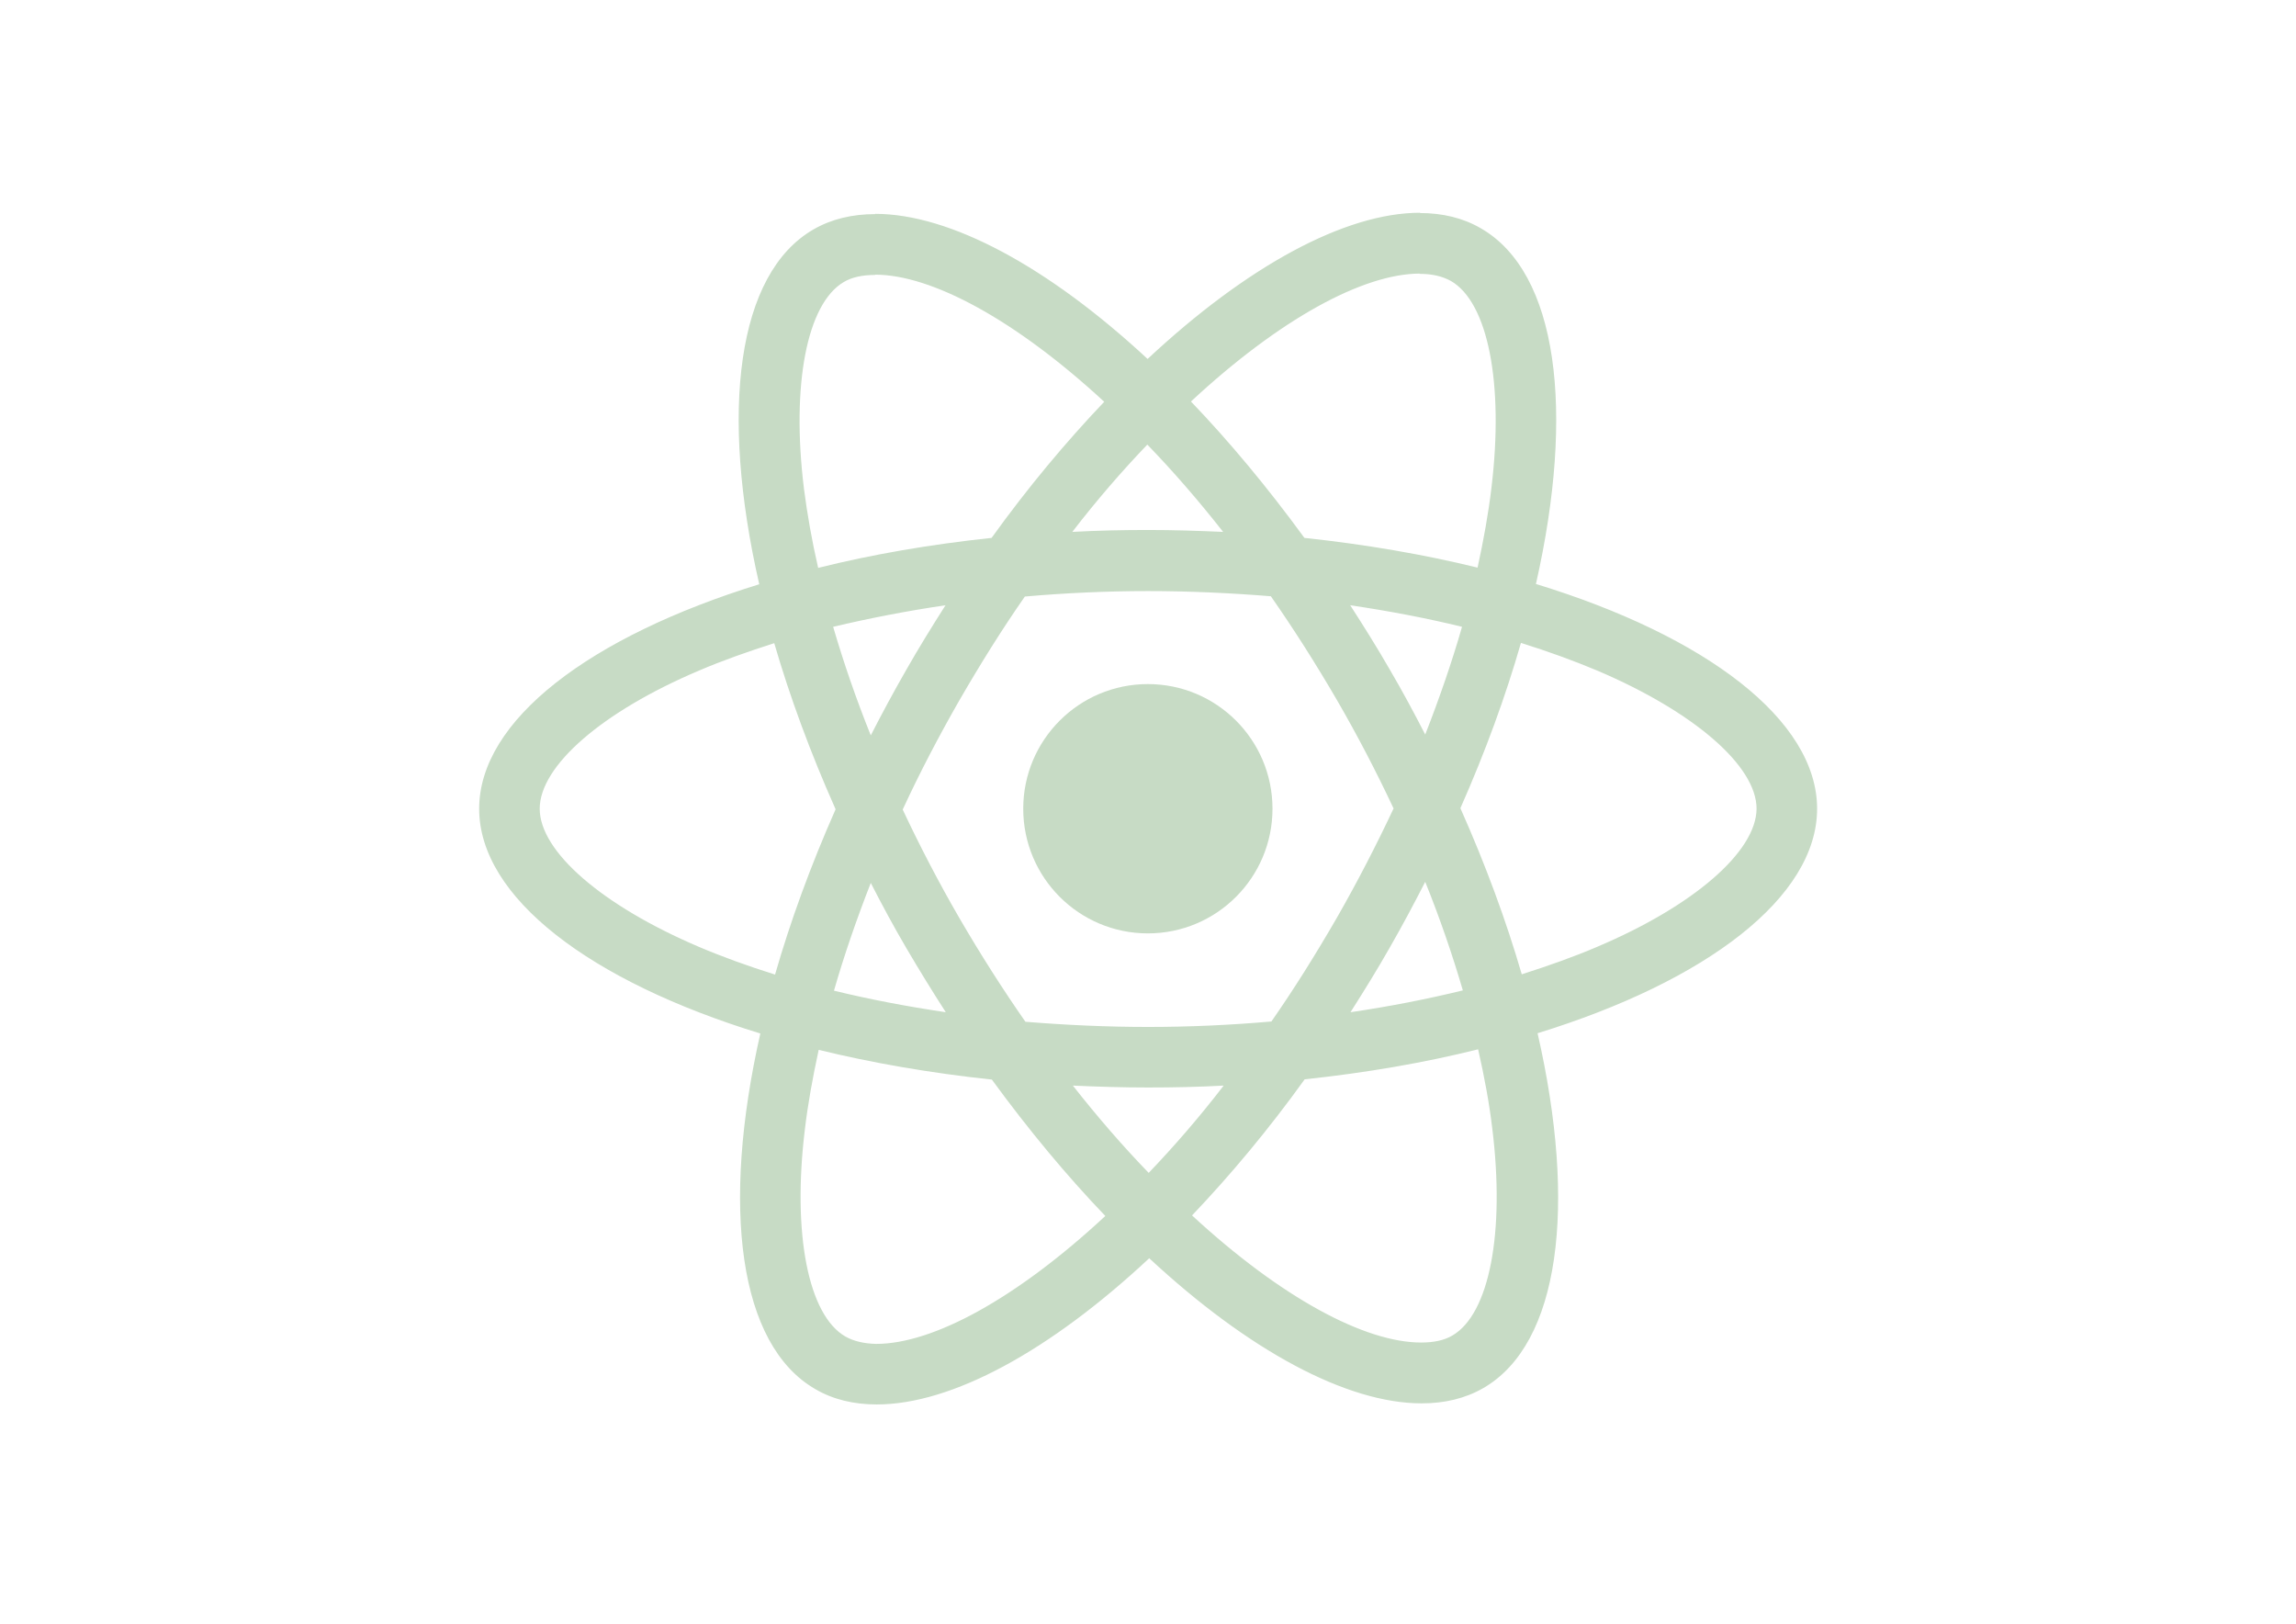
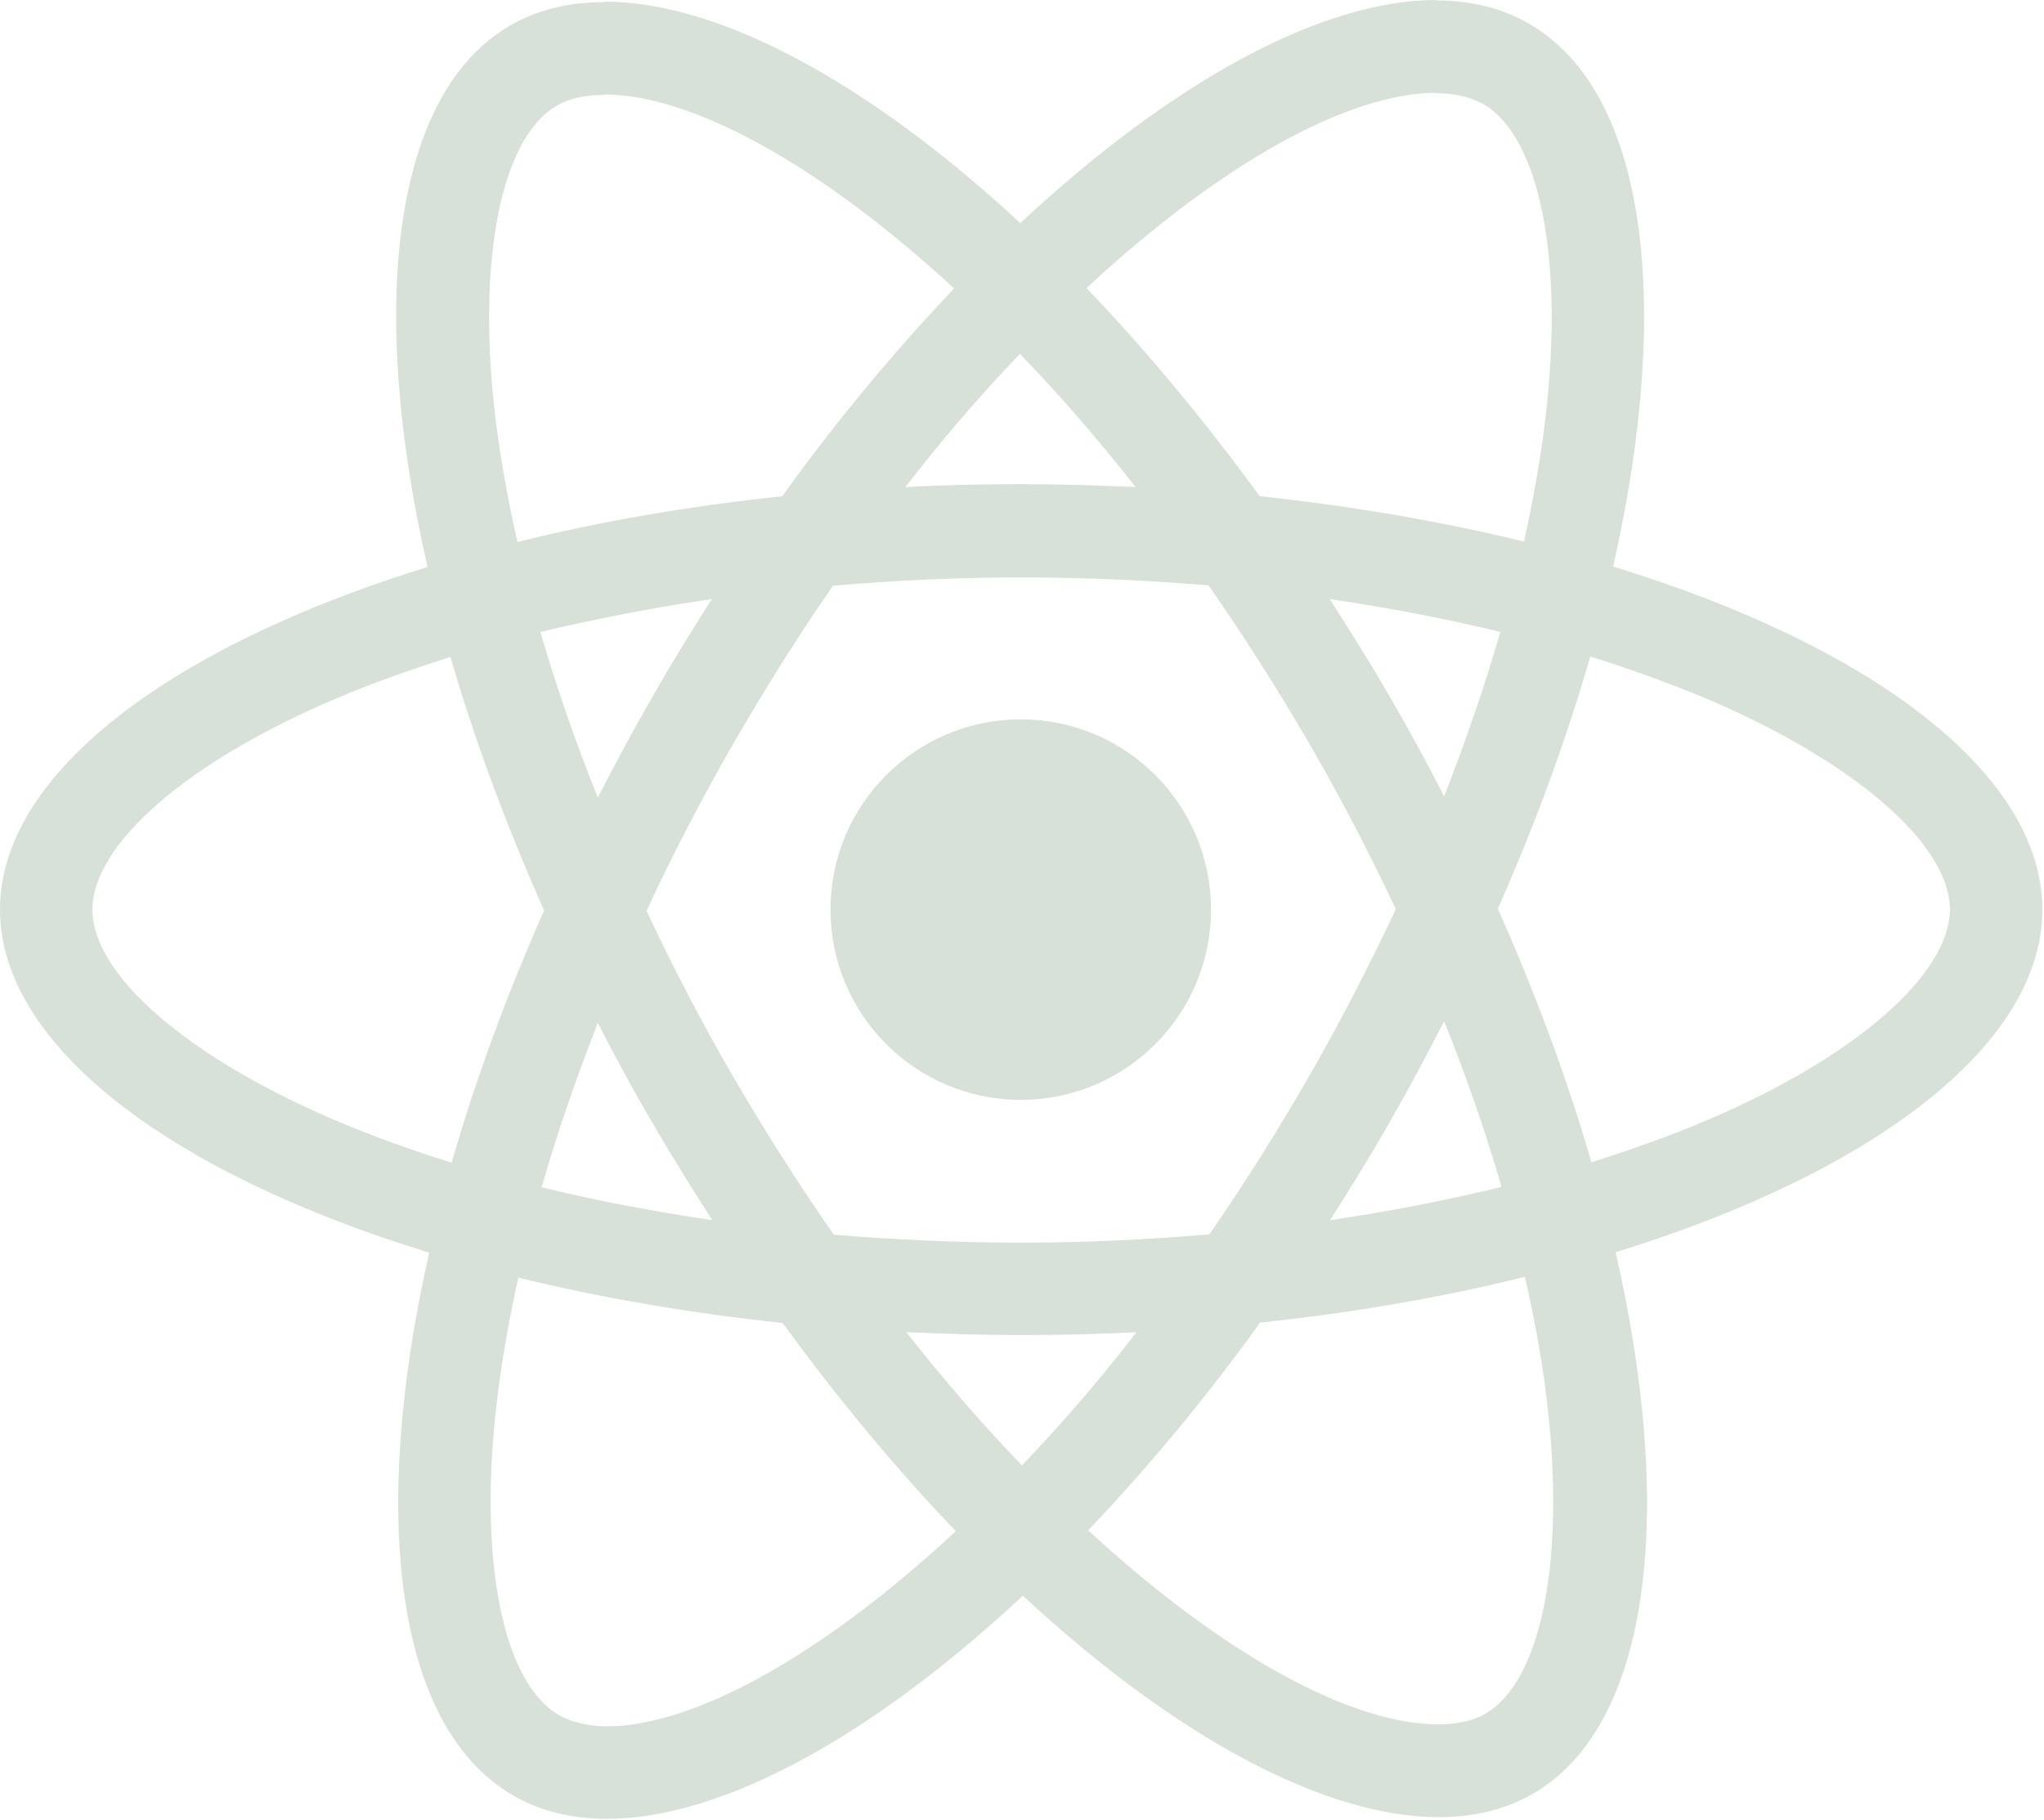
- <svg xmlns="http://www.w3.org/2000/svg" viewBox="0 0 841.9 595.3">
-   <g fill="#c7dbc5">
-     <path d="M666.3 296.5c0-32.5-40.7-63.3-103.1-82.4 14.4-63.6 8-114.2-20.2-130.4-6.5-3.8-14.1-5.6-22.4-5.6v22.3c4.6 0 8.3.9 11.4 2.6 13.6 7.8 19.5 37.5 14.9 75.7-1.1 9.4-2.9 19.3-5.1 29.4-19.6-4.8-41-8.5-63.5-10.9-13.5-18.5-27.5-35.3-41.6-50 32.6-30.3 63.2-46.9 84-46.9V78c-27.5 0-63.5 19.6-99.9 53.6-36.4-33.8-72.4-53.2-99.9-53.2v22.3c20.7 0 51.4 16.5 84 46.6-14 14.7-28 31.4-41.3 49.9-22.6 2.4-44 6.1-63.6 11-2.3-10-4-19.7-5.2-29-4.7-38.2 1.1-67.9 14.6-75.8 3-1.8 6.9-2.6 11.5-2.6V78.5c-8.4 0-16 1.8-22.6 5.6-28.1 16.2-34.4 66.7-19.9 130.1-62.2 19.2-102.7 49.9-102.7 82.3 0 32.5 40.7 63.3 103.1 82.4-14.4 63.6-8 114.2 20.2 130.4 6.5 3.8 14.1 5.6 22.5 5.6 27.5 0 63.5-19.6 99.9-53.6 36.4 33.8 72.4 53.2 99.9 53.2 8.4 0 16-1.8 22.6-5.6 28.1-16.2 34.4-66.7 19.9-130.1 62-19.1 102.5-49.9 102.5-82.3zm-130.2-66.7c-3.7 12.9-8.3 26.2-13.5 39.5-4.1-8-8.4-16-13.1-24-4.6-8-9.5-15.8-14.4-23.4 14.2 2.1 27.9 4.7 41 7.9zm-45.8 106.5c-7.8 13.5-15.8 26.3-24.1 38.2-14.9 1.3-30 2-45.2 2-15.1 0-30.2-.7-45-1.9-8.3-11.9-16.4-24.6-24.2-38-7.6-13.1-14.5-26.4-20.8-39.8 6.2-13.4 13.2-26.8 20.7-39.9 7.8-13.5 15.8-26.3 24.1-38.2 14.9-1.3 30-2 45.2-2 15.1 0 30.2.7 45 1.9 8.3 11.9 16.4 24.6 24.2 38 7.6 13.1 14.5 26.4 20.8 39.8-6.3 13.4-13.2 26.8-20.7 39.9zm32.3-13c5.4 13.4 10 26.8 13.8 39.8-13.1 3.2-26.9 5.9-41.2 8 4.9-7.7 9.8-15.6 14.4-23.7 4.6-8 8.9-16.1 13-24.1zM421.2 430c-9.3-9.6-18.6-20.3-27.8-32 9 .4 18.2.7 27.5.7 9.4 0 18.7-.2 27.8-.7-9 11.7-18.3 22.4-27.5 32zm-74.4-58.9c-14.2-2.1-27.9-4.7-41-7.9 3.7-12.9 8.3-26.2 13.5-39.5 4.1 8 8.4 16 13.1 24 4.7 8 9.5 15.8 14.4 23.4zM420.7 163c9.3 9.6 18.6 20.3 27.8 32-9-.4-18.2-.7-27.5-.7-9.4 0-18.7.2-27.8.7 9-11.7 18.3-22.4 27.5-32zm-74 58.9c-4.9 7.7-9.8 15.6-14.4 23.7-4.6 8-8.9 16-13 24-5.4-13.4-10-26.8-13.8-39.8 13.1-3.1 26.9-5.8 41.2-7.9zm-90.5 125.2c-35.4-15.1-58.3-34.9-58.3-50.6 0-15.7 22.9-35.6 58.3-50.6 8.6-3.7 18-7 27.7-10.1 5.7 19.6 13.2 40 22.5 60.9-9.2 20.8-16.6 41.1-22.2 60.6-9.9-3.1-19.3-6.5-28-10.2zM310 490c-13.6-7.8-19.5-37.5-14.9-75.7 1.1-9.4 2.9-19.3 5.1-29.4 19.6 4.8 41 8.5 63.5 10.9 13.5 18.5 27.5 35.3 41.6 50-32.6 30.3-63.2 46.9-84 46.9-4.5-.1-8.3-1-11.3-2.7zm237.2-76.2c4.7 38.2-1.1 67.9-14.6 75.8-3 1.8-6.9 2.6-11.5 2.6-20.7 0-51.4-16.5-84-46.6 14-14.7 28-31.4 41.3-49.9 22.6-2.4 44-6.1 63.6-11 2.3 10.1 4.1 19.8 5.2 29.1zm38.5-66.7c-8.6 3.7-18 7-27.7 10.1-5.7-19.6-13.2-40-22.5-60.9 9.2-20.8 16.6-41.1 22.2-60.6 9.9 3.1 19.3 6.5 28.1 10.2 35.4 15.1 58.3 34.9 58.3 50.6-.1 15.7-23 35.6-58.4 50.6zM320.8 78.4z" />
-     <circle cx="420.9" cy="296.5" r="45.7" />
-     <path d="M520.5 78.1z" />
-   </g>
+ <svg xmlns="http://www.w3.org/2000/svg" width="491" height="437" viewBox="0 0 491 437" fill="none">
+   <path d="M490.6 218.5C490.6 186 449.9 155.2 387.5 136.1C401.9 72.5 395.5 21.9 367.3 5.7C360.8 1.9 353.2 0.1 344.9 0.1V22.4C349.5 22.4 353.2 23.3 356.3 25C369.9 32.8 375.8 62.5 371.2 100.7C370.1 110.1 368.3 120 366.1 130.1C346.5 125.3 325.1 121.6 302.6 119.2C289.1 100.7 275.1 83.9 261 69.2C293.6 38.9 324.2 22.3 345 22.3V0C317.5 0 281.5 19.6 245.1 53.6C208.7 19.8 172.7 0.4 145.2 0.4V22.7C165.9 22.7 196.6 39.2 229.2 69.3C215.2 84 201.2 100.7 187.9 119.2C165.3 121.6 143.9 125.3 124.3 130.2C122 120.2 120.3 110.5 119.1 101.2C114.4 63 120.2 33.3 133.7 25.4C136.7 23.6 140.6 22.8 145.2 22.8V0.5C136.8 0.5 129.2 2.3 122.6 6.1C94.5 22.3 88.2 72.8 102.7 136.2C40.5 155.4 0 186.1 0 218.5C0 251 40.7 281.8 103.1 300.9C88.7 364.5 95.1 415.1 123.3 431.3C129.8 435.1 137.4 436.9 145.8 436.9C173.3 436.9 209.3 417.3 245.7 383.3C282.1 417.1 318.1 436.5 345.6 436.5C354 436.5 361.6 434.7 368.2 430.9C396.3 414.7 402.6 364.2 388.1 300.8C450.1 281.7 490.6 250.9 490.6 218.5ZM360.4 151.8C356.7 164.7 352.1 178 346.9 191.3C342.8 183.3 338.5 175.3 333.8 167.3C329.2 159.3 324.3 151.5 319.4 143.9C333.6 146 347.3 148.6 360.4 151.8ZM314.6 258.3C306.8 271.8 298.8 284.6 290.5 296.5C275.6 297.8 260.5 298.5 245.3 298.5C230.2 298.5 215.1 297.8 200.3 296.6C192 284.7 183.9 272 176.1 258.6C168.5 245.5 161.6 232.2 155.3 218.8C161.5 205.4 168.5 192 176 178.9C183.8 165.4 191.8 152.6 200.1 140.7C215 139.4 230.1 138.7 245.3 138.7C260.4 138.7 275.5 139.4 290.3 140.6C298.6 152.5 306.7 165.2 314.5 178.6C322.1 191.7 329 205 335.3 218.4C329 231.8 322.1 245.2 314.6 258.3ZM346.9 245.3C352.3 258.7 356.9 272.1 360.7 285.1C347.6 288.3 333.8 291 319.5 293.1C324.4 285.4 329.3 277.5 333.9 269.4C338.5 261.4 342.8 253.3 346.9 245.3ZM245.5 352C236.2 342.4 226.9 331.7 217.7 320C226.7 320.4 235.9 320.7 245.2 320.7C254.6 320.7 263.9 320.5 273 320C264 331.7 254.7 342.4 245.5 352ZM171.1 293.1C156.9 291 143.2 288.4 130.1 285.2C133.8 272.3 138.4 259 143.6 245.7C147.7 253.7 152 261.7 156.7 269.7C161.4 277.7 166.2 285.5 171.1 293.1ZM245 85C254.3 94.6 263.6 105.3 272.8 117C263.8 116.6 254.6 116.3 245.3 116.3C235.9 116.3 226.6 116.5 217.5 117C226.5 105.3 235.8 94.6 245 85ZM171 143.9C166.1 151.6 161.2 159.5 156.6 167.6C152 175.6 147.7 183.6 143.6 191.6C138.2 178.2 133.6 164.8 129.8 151.8C142.9 148.7 156.7 146 171 143.9ZM80.5 269.1C45.1 254 22.2 234.2 22.2 218.5C22.2 202.8 45.1 182.9 80.5 167.9C89.1 164.2 98.5 160.9 108.2 157.8C113.9 177.4 121.4 197.8 130.7 218.7C121.5 239.5 114.1 259.8 108.5 279.3C98.6 276.2 89.2 272.8 80.5 269.1ZM134.3 412C120.7 404.2 114.8 374.5 119.4 336.3C120.5 326.9 122.3 317 124.5 306.9C144.1 311.7 165.5 315.4 188 317.8C201.5 336.3 215.5 353.1 229.6 367.8C197 398.1 166.4 414.7 145.6 414.7C141.1 414.6 137.3 413.7 134.3 412ZM371.5 335.8C376.2 374 370.4 403.7 356.9 411.6C353.9 413.4 350 414.2 345.4 414.2C324.7 414.2 294 397.7 261.4 367.6C275.4 352.9 289.4 336.2 302.7 317.7C325.3 315.3 346.7 311.6 366.3 306.7C368.6 316.8 370.4 326.5 371.5 335.8ZM410 269.1C401.4 272.8 392 276.1 382.3 279.2C376.6 259.6 369.1 239.2 359.8 218.3C369 197.5 376.4 177.2 382 157.7C391.9 160.8 401.3 164.2 410.1 167.9C445.5 183 468.4 202.8 468.4 218.5C468.3 234.2 445.4 254.1 410 269.1Z" fill="#D7E1D8" />
+   <path d="M245.2 264.2C270.439 264.2 290.9 243.739 290.9 218.5C290.9 193.261 270.439 172.8 245.2 172.8C219.961 172.8 199.5 193.261 199.5 218.5C199.5 243.739 219.961 264.2 245.2 264.2Z" fill="#D7E1D8" />
</svg>
